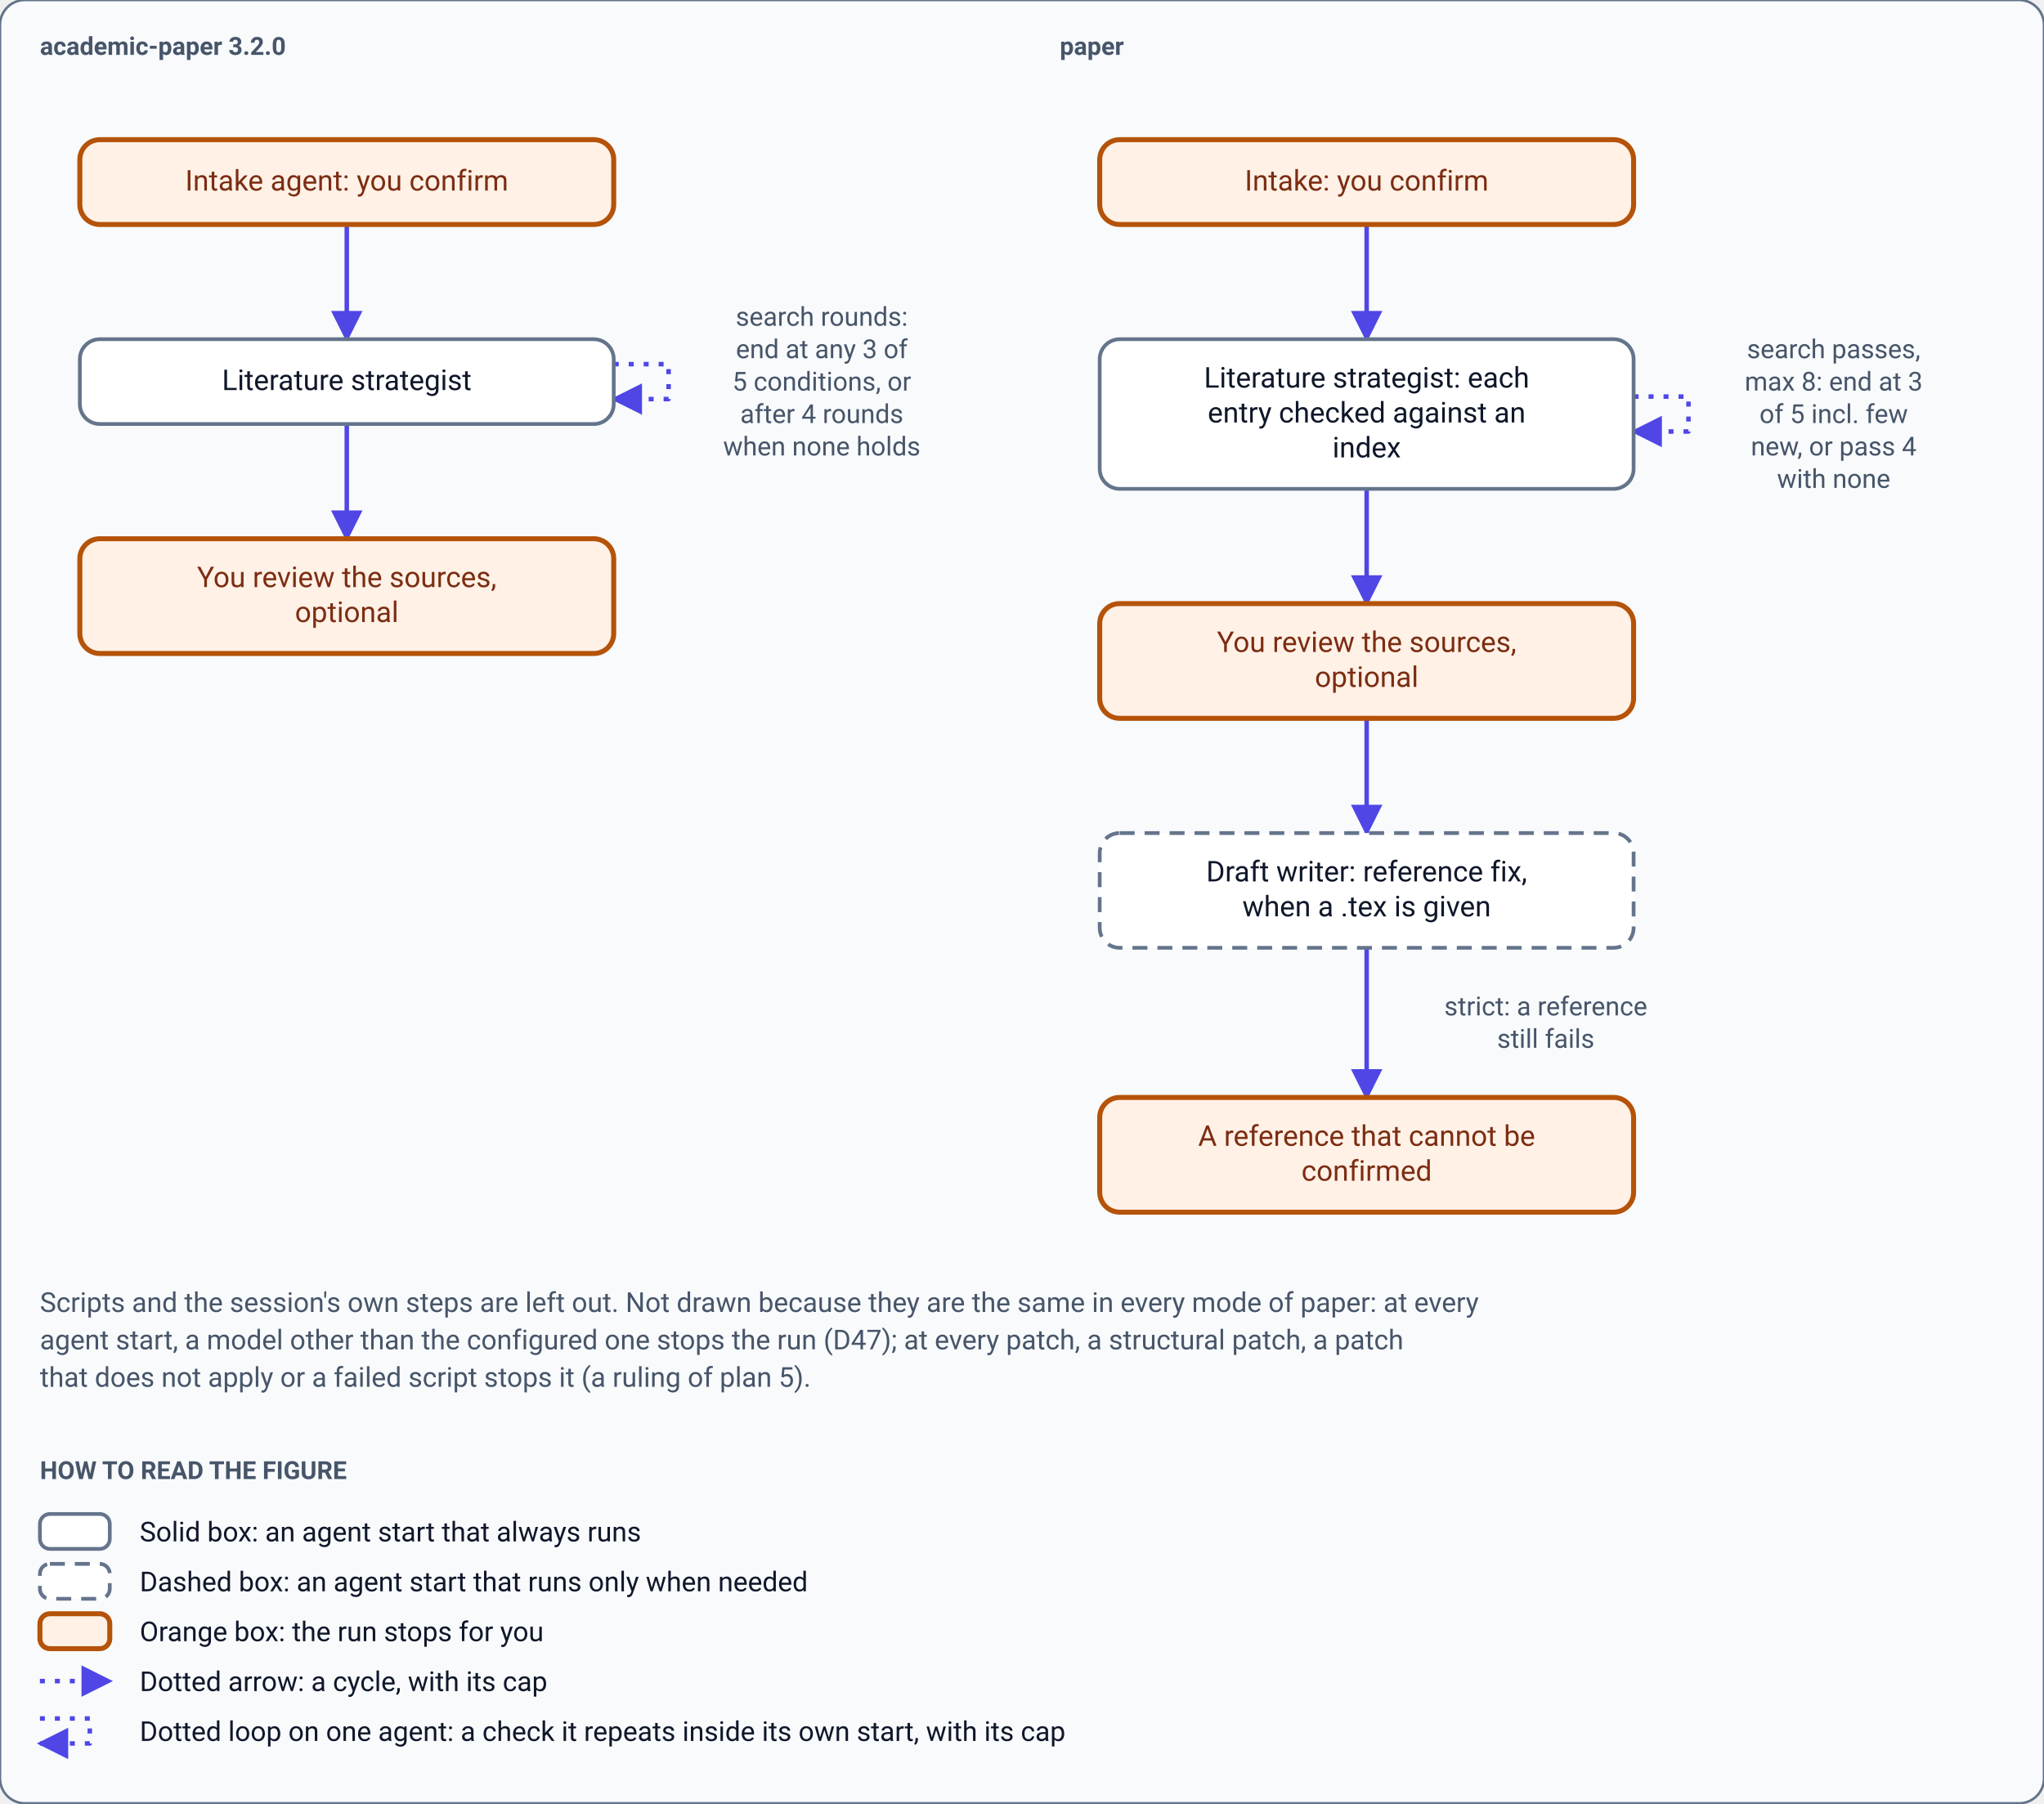
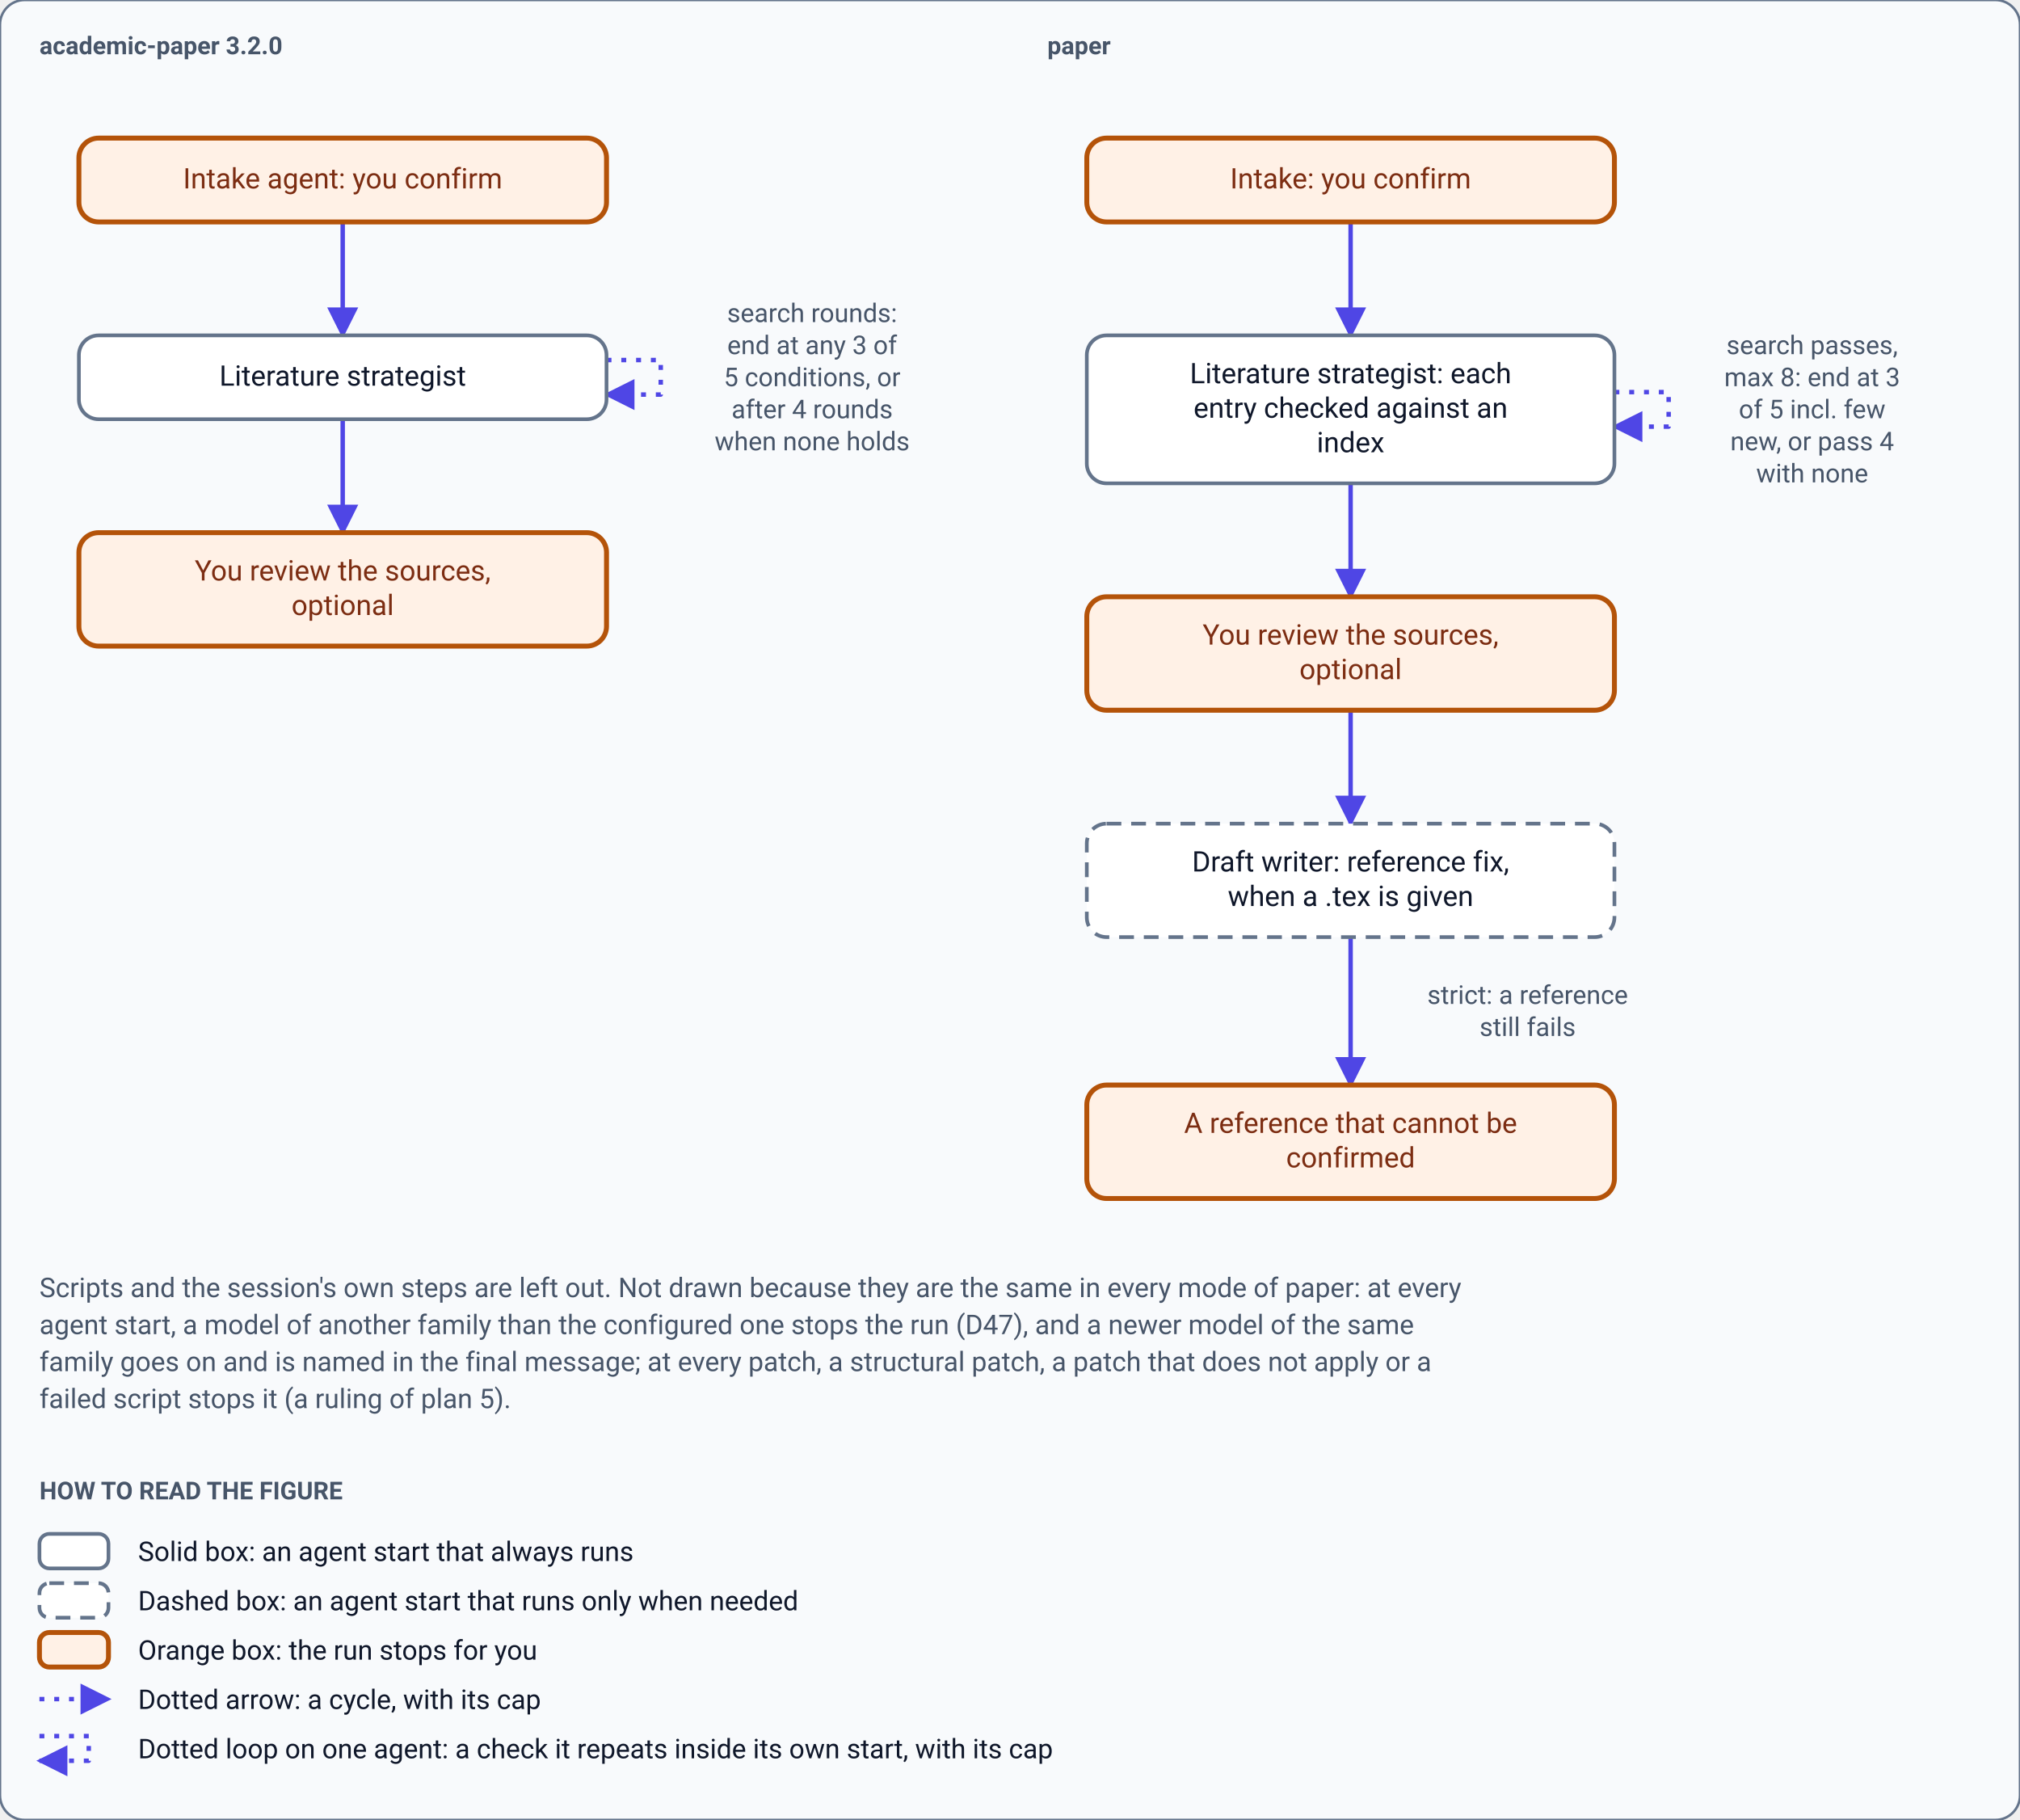
- <svg xmlns="http://www.w3.org/2000/svg" viewBox="0 0 819.3 723" width="819.3" height="723" role="img" aria-label="The lit-review mode, simple view. Boxes: academic-paper 3.2.0: Intake agent: you confirm (stop); Literature strategist (agent); You review the sources, optional (stop) | paper: Intake: you confirm (stop); Literature strategist: each entry checked against an index (agent); You review the sources, optional (stop); Draft writer: reference fix, when a .tex is given (agent, only when needed); A reference that cannot be confirmed (stop).">
+ <svg xmlns="http://www.w3.org/2000/svg" viewBox="0 0 819.3 738" width="819.3" height="738" role="img" aria-label="The lit-review mode, simple view. Boxes: academic-paper 3.2.0: Intake agent: you confirm (stop); Literature strategist (agent); You review the sources, optional (stop) | paper: Intake: you confirm (stop); Literature strategist: each entry checked against an index (agent); You review the sources, optional (stop); Draft writer: reference fix, when a .tex is given (agent, only when needed); A reference that cannot be confirmed (stop).">
  <defs>
    <marker id="arrow" viewBox="0 0 10 10" refX="9" refY="5" markerWidth="7" markerHeight="7" orient="auto">
      <path d="M0,0 L10,5 L0,10 z" fill="#4f46e5" />
    </marker>
  </defs>
-   <rect x="0" y="0" width="819.3" height="723" rx="10" fill="#f8fafc" stroke="#64748b" />
+   <rect x="0" y="0" width="819.3" height="738" rx="10" fill="#f8fafc" stroke="#64748b" />
  <text x="16" y="22" font-family="ui-sans-serif, -apple-system, 'Segoe UI', Roboto, Helvetica, Arial, sans-serif" font-size="10" fill="#475569" font-weight="700" text-anchor="start">academic-paper 3.2.0</text>
  <path d="M139,90 L139,136" fill="none" stroke="#4f46e5" stroke-width="1.8" marker-end="url(#arrow)" stroke-linejoin="round" />
  <path d="M139,170 L139,216" fill="none" stroke="#4f46e5" stroke-width="1.8" marker-end="url(#arrow)" stroke-linejoin="round" />
  <path d="M246,146 L268,146 L268,160 L246,160" fill="none" stroke="#4f46e5" stroke-width="1.8" stroke-dasharray="2 4" marker-end="url(#arrow)" stroke-linejoin="round" />
  <rect x="32" y="56" width="214" height="34" rx="8" fill="#fff1e6" stroke="#b45309" stroke-width="2" />
  <text x="139" y="76.4" font-family="ui-sans-serif, -apple-system, 'Segoe UI', Roboto, Helvetica, Arial, sans-serif" font-size="11.5" fill="#7c2d12" font-weight="400" text-anchor="middle">Intake agent: you confirm</text>
  <rect x="32" y="136" width="214" height="34" rx="8" fill="#ffffff" stroke="#64748b" stroke-width="1.5" />
  <text x="139" y="156.4" font-family="ui-sans-serif, -apple-system, 'Segoe UI', Roboto, Helvetica, Arial, sans-serif" font-size="11.5" fill="#0f172a" font-weight="400" text-anchor="middle">Literature strategist</text>
  <rect x="32" y="216" width="214" height="46" rx="8" fill="#fff1e6" stroke="#b45309" stroke-width="2" />
  <text x="139" y="235.4" font-family="ui-sans-serif, -apple-system, 'Segoe UI', Roboto, Helvetica, Arial, sans-serif" font-size="11.5" fill="#7c2d12" font-weight="400" text-anchor="middle">You review the sources,</text>
  <text x="139" y="249.4" font-family="ui-sans-serif, -apple-system, 'Segoe UI', Roboto, Helvetica, Arial, sans-serif" font-size="11.5" fill="#7c2d12" font-weight="400" text-anchor="middle">optional</text>
  <text x="329.4" y="130.6" font-family="ui-sans-serif, -apple-system, 'Segoe UI', Roboto, Helvetica, Arial, sans-serif" font-size="10.5" fill="#475569" font-weight="400" text-anchor="middle" stroke="#f8fafc" stroke-width="4" stroke-linejoin="round" paint-order="stroke">search rounds:</text>
  <text x="329.4" y="143.6" font-family="ui-sans-serif, -apple-system, 'Segoe UI', Roboto, Helvetica, Arial, sans-serif" font-size="10.5" fill="#475569" font-weight="400" text-anchor="middle" stroke="#f8fafc" stroke-width="4" stroke-linejoin="round" paint-order="stroke">end at any 3 of</text>
  <text x="329.4" y="156.6" font-family="ui-sans-serif, -apple-system, 'Segoe UI', Roboto, Helvetica, Arial, sans-serif" font-size="10.5" fill="#475569" font-weight="400" text-anchor="middle" stroke="#f8fafc" stroke-width="4" stroke-linejoin="round" paint-order="stroke">5 conditions, or</text>
  <text x="329.4" y="169.6" font-family="ui-sans-serif, -apple-system, 'Segoe UI', Roboto, Helvetica, Arial, sans-serif" font-size="10.5" fill="#475569" font-weight="400" text-anchor="middle" stroke="#f8fafc" stroke-width="4" stroke-linejoin="round" paint-order="stroke">after 4 rounds</text>
  <text x="329.4" y="182.6" font-family="ui-sans-serif, -apple-system, 'Segoe UI', Roboto, Helvetica, Arial, sans-serif" font-size="10.5" fill="#475569" font-weight="400" text-anchor="middle" stroke="#f8fafc" stroke-width="4" stroke-linejoin="round" paint-order="stroke">when none holds</text>
  <text x="424.8" y="22" font-family="ui-sans-serif, -apple-system, 'Segoe UI', Roboto, Helvetica, Arial, sans-serif" font-size="10" fill="#475569" font-weight="700" text-anchor="start">paper</text>
  <path d="M547.8,90 L547.8,136" fill="none" stroke="#4f46e5" stroke-width="1.8" marker-end="url(#arrow)" stroke-linejoin="round" />
  <path d="M547.8,196 L547.8,242" fill="none" stroke="#4f46e5" stroke-width="1.8" marker-end="url(#arrow)" stroke-linejoin="round" />
  <path d="M547.8,288 L547.8,334" fill="none" stroke="#4f46e5" stroke-width="1.8" marker-end="url(#arrow)" stroke-linejoin="round" />
  <path d="M547.8,380 L547.8,440" fill="none" stroke="#4f46e5" stroke-width="1.8" marker-end="url(#arrow)" stroke-linejoin="round" />
  <path d="M654.8,159 L676.8,159 L676.8,173 L654.8,173" fill="none" stroke="#4f46e5" stroke-width="1.8" stroke-dasharray="2 4" marker-end="url(#arrow)" stroke-linejoin="round" />
  <rect x="440.8" y="56" width="214" height="34" rx="8" fill="#fff1e6" stroke="#b45309" stroke-width="2" />
  <text x="547.8" y="76.4" font-family="ui-sans-serif, -apple-system, 'Segoe UI', Roboto, Helvetica, Arial, sans-serif" font-size="11.5" fill="#7c2d12" font-weight="400" text-anchor="middle">Intake: you confirm</text>
  <rect x="440.8" y="136" width="214" height="60" rx="8" fill="#ffffff" stroke="#64748b" stroke-width="1.5" />
  <text x="547.8" y="155.4" font-family="ui-sans-serif, -apple-system, 'Segoe UI', Roboto, Helvetica, Arial, sans-serif" font-size="11.5" fill="#0f172a" font-weight="400" text-anchor="middle">Literature strategist: each</text>
  <text x="547.8" y="169.4" font-family="ui-sans-serif, -apple-system, 'Segoe UI', Roboto, Helvetica, Arial, sans-serif" font-size="11.5" fill="#0f172a" font-weight="400" text-anchor="middle">entry checked against an</text>
  <text x="547.8" y="183.4" font-family="ui-sans-serif, -apple-system, 'Segoe UI', Roboto, Helvetica, Arial, sans-serif" font-size="11.5" fill="#0f172a" font-weight="400" text-anchor="middle">index</text>
  <rect x="440.8" y="242" width="214" height="46" rx="8" fill="#fff1e6" stroke="#b45309" stroke-width="2" />
  <text x="547.8" y="261.4" font-family="ui-sans-serif, -apple-system, 'Segoe UI', Roboto, Helvetica, Arial, sans-serif" font-size="11.5" fill="#7c2d12" font-weight="400" text-anchor="middle">You review the sources,</text>
  <text x="547.8" y="275.4" font-family="ui-sans-serif, -apple-system, 'Segoe UI', Roboto, Helvetica, Arial, sans-serif" font-size="11.5" fill="#7c2d12" font-weight="400" text-anchor="middle">optional</text>
  <rect x="440.8" y="334" width="214" height="46" rx="8" fill="#ffffff" stroke="#64748b" stroke-width="1.5" stroke-dasharray="6 4" />
  <text x="547.8" y="353.4" font-family="ui-sans-serif, -apple-system, 'Segoe UI', Roboto, Helvetica, Arial, sans-serif" font-size="11.5" fill="#0f172a" font-weight="400" text-anchor="middle">Draft writer: reference fix,</text>
  <text x="547.8" y="367.4" font-family="ui-sans-serif, -apple-system, 'Segoe UI', Roboto, Helvetica, Arial, sans-serif" font-size="11.5" fill="#0f172a" font-weight="400" text-anchor="middle">when a .tex is given</text>
  <rect x="440.8" y="440" width="214" height="46" rx="8" fill="#fff1e6" stroke="#b45309" stroke-width="2" />
  <text x="547.8" y="459.4" font-family="ui-sans-serif, -apple-system, 'Segoe UI', Roboto, Helvetica, Arial, sans-serif" font-size="11.5" fill="#7c2d12" font-weight="400" text-anchor="middle">A reference that cannot be</text>
  <text x="547.8" y="473.4" font-family="ui-sans-serif, -apple-system, 'Segoe UI', Roboto, Helvetica, Arial, sans-serif" font-size="11.5" fill="#7c2d12" font-weight="400" text-anchor="middle">confirmed</text>
  <text x="619.6" y="407.1" font-family="ui-sans-serif, -apple-system, 'Segoe UI', Roboto, Helvetica, Arial, sans-serif" font-size="10.5" fill="#475569" font-weight="400" text-anchor="middle" stroke="#f8fafc" stroke-width="4" stroke-linejoin="round" paint-order="stroke">strict: a reference</text>
  <text x="619.6" y="420.1" font-family="ui-sans-serif, -apple-system, 'Segoe UI', Roboto, Helvetica, Arial, sans-serif" font-size="10.5" fill="#475569" font-weight="400" text-anchor="middle" stroke="#f8fafc" stroke-width="4" stroke-linejoin="round" paint-order="stroke">still fails</text>
  <text x="735" y="143.6" font-family="ui-sans-serif, -apple-system, 'Segoe UI', Roboto, Helvetica, Arial, sans-serif" font-size="10.5" fill="#475569" font-weight="400" text-anchor="middle" stroke="#f8fafc" stroke-width="4" stroke-linejoin="round" paint-order="stroke">search passes,</text>
  <text x="735" y="156.6" font-family="ui-sans-serif, -apple-system, 'Segoe UI', Roboto, Helvetica, Arial, sans-serif" font-size="10.5" fill="#475569" font-weight="400" text-anchor="middle" stroke="#f8fafc" stroke-width="4" stroke-linejoin="round" paint-order="stroke">max 8: end at 3</text>
  <text x="735" y="169.6" font-family="ui-sans-serif, -apple-system, 'Segoe UI', Roboto, Helvetica, Arial, sans-serif" font-size="10.5" fill="#475569" font-weight="400" text-anchor="middle" stroke="#f8fafc" stroke-width="4" stroke-linejoin="round" paint-order="stroke">of 5 incl. few</text>
  <text x="735" y="182.6" font-family="ui-sans-serif, -apple-system, 'Segoe UI', Roboto, Helvetica, Arial, sans-serif" font-size="10.5" fill="#475569" font-weight="400" text-anchor="middle" stroke="#f8fafc" stroke-width="4" stroke-linejoin="round" paint-order="stroke">new, or pass 4</text>
  <text x="735" y="195.6" font-family="ui-sans-serif, -apple-system, 'Segoe UI', Roboto, Helvetica, Arial, sans-serif" font-size="10.5" fill="#475569" font-weight="400" text-anchor="middle" stroke="#f8fafc" stroke-width="4" stroke-linejoin="round" paint-order="stroke">with none</text>
  <text x="16" y="526" font-family="ui-sans-serif, -apple-system, 'Segoe UI', Roboto, Helvetica, Arial, sans-serif" font-size="11" fill="#475569" font-weight="400" text-anchor="start">Scripts and the session's own steps are left out. Not drawn because they are the same in every mode of paper: at every</text>
-   <text x="16" y="541" font-family="ui-sans-serif, -apple-system, 'Segoe UI', Roboto, Helvetica, Arial, sans-serif" font-size="11" fill="#475569" font-weight="400" text-anchor="start">agent start, a model other than the configured one stops the run (D47); at every patch, a structural patch, a patch</text>
-   <text x="16" y="556" font-family="ui-sans-serif, -apple-system, 'Segoe UI', Roboto, Helvetica, Arial, sans-serif" font-size="11" fill="#475569" font-weight="400" text-anchor="start">that does not apply or a failed script stops it (a ruling of plan 5).</text>
-   <text x="16" y="593" font-family="ui-sans-serif, -apple-system, 'Segoe UI', Roboto, Helvetica, Arial, sans-serif" font-size="10" fill="#475569" font-weight="700" text-anchor="start">HOW TO READ THE FIGURE</text>
-   <rect x="16" y="607" width="28" height="14" rx="4" fill="#ffffff" stroke="#64748b" stroke-width="1.5" />
-   <text x="56" y="618" font-family="ui-sans-serif, -apple-system, 'Segoe UI', Roboto, Helvetica, Arial, sans-serif" font-size="11" fill="#0f172a" font-weight="400" text-anchor="start">Solid box: an agent start that always runs</text>
-   <rect x="16" y="627" width="28" height="14" rx="4" fill="#ffffff" stroke="#64748b" stroke-width="1.5" stroke-dasharray="6 4" />
-   <text x="56" y="638" font-family="ui-sans-serif, -apple-system, 'Segoe UI', Roboto, Helvetica, Arial, sans-serif" font-size="11" fill="#0f172a" font-weight="400" text-anchor="start">Dashed box: an agent start that runs only when needed</text>
-   <rect x="16" y="647" width="28" height="14" rx="4" fill="#fff1e6" stroke="#b45309" stroke-width="2" />
-   <text x="56" y="658" font-family="ui-sans-serif, -apple-system, 'Segoe UI', Roboto, Helvetica, Arial, sans-serif" font-size="11" fill="#0f172a" font-weight="400" text-anchor="start">Orange box: the run stops for you</text>
-   <path d="M16,674 L44,674" fill="none" stroke="#4f46e5" stroke-width="1.8" stroke-dasharray="2 4" marker-end="url(#arrow)" stroke-linejoin="round" />
-   <text x="56" y="678" font-family="ui-sans-serif, -apple-system, 'Segoe UI', Roboto, Helvetica, Arial, sans-serif" font-size="11" fill="#0f172a" font-weight="400" text-anchor="start">Dotted arrow: a cycle, with its cap</text>
-   <path d="M16,689 L36,689 L36,699 L16,699" fill="none" stroke="#4f46e5" stroke-width="1.8" stroke-dasharray="2 4" marker-end="url(#arrow)" stroke-linejoin="round" />
-   <text x="56" y="698" font-family="ui-sans-serif, -apple-system, 'Segoe UI', Roboto, Helvetica, Arial, sans-serif" font-size="11" fill="#0f172a" font-weight="400" text-anchor="start">Dotted loop on one agent: a check it repeats inside its own start, with its cap</text>
+   <text x="16" y="541" font-family="ui-sans-serif, -apple-system, 'Segoe UI', Roboto, Helvetica, Arial, sans-serif" font-size="11" fill="#475569" font-weight="400" text-anchor="start">agent start, a model of another family than the configured one stops the run (D47), and a newer model of the same</text>
+   <text x="16" y="556" font-family="ui-sans-serif, -apple-system, 'Segoe UI', Roboto, Helvetica, Arial, sans-serif" font-size="11" fill="#475569" font-weight="400" text-anchor="start">family goes on and is named in the final message; at every patch, a structural patch, a patch that does not apply or a</text>
+   <text x="16" y="571" font-family="ui-sans-serif, -apple-system, 'Segoe UI', Roboto, Helvetica, Arial, sans-serif" font-size="11" fill="#475569" font-weight="400" text-anchor="start">failed script stops it (a ruling of plan 5).</text>
+   <text x="16" y="608" font-family="ui-sans-serif, -apple-system, 'Segoe UI', Roboto, Helvetica, Arial, sans-serif" font-size="10" fill="#475569" font-weight="700" text-anchor="start">HOW TO READ THE FIGURE</text>
+   <rect x="16" y="622" width="28" height="14" rx="4" fill="#ffffff" stroke="#64748b" stroke-width="1.5" />
+   <text x="56" y="633" font-family="ui-sans-serif, -apple-system, 'Segoe UI', Roboto, Helvetica, Arial, sans-serif" font-size="11" fill="#0f172a" font-weight="400" text-anchor="start">Solid box: an agent start that always runs</text>
+   <rect x="16" y="642" width="28" height="14" rx="4" fill="#ffffff" stroke="#64748b" stroke-width="1.5" stroke-dasharray="6 4" />
+   <text x="56" y="653" font-family="ui-sans-serif, -apple-system, 'Segoe UI', Roboto, Helvetica, Arial, sans-serif" font-size="11" fill="#0f172a" font-weight="400" text-anchor="start">Dashed box: an agent start that runs only when needed</text>
+   <rect x="16" y="662" width="28" height="14" rx="4" fill="#fff1e6" stroke="#b45309" stroke-width="2" />
+   <text x="56" y="673" font-family="ui-sans-serif, -apple-system, 'Segoe UI', Roboto, Helvetica, Arial, sans-serif" font-size="11" fill="#0f172a" font-weight="400" text-anchor="start">Orange box: the run stops for you</text>
+   <path d="M16,689 L44,689" fill="none" stroke="#4f46e5" stroke-width="1.8" stroke-dasharray="2 4" marker-end="url(#arrow)" stroke-linejoin="round" />
+   <text x="56" y="693" font-family="ui-sans-serif, -apple-system, 'Segoe UI', Roboto, Helvetica, Arial, sans-serif" font-size="11" fill="#0f172a" font-weight="400" text-anchor="start">Dotted arrow: a cycle, with its cap</text>
+   <path d="M16,704 L36,704 L36,714 L16,714" fill="none" stroke="#4f46e5" stroke-width="1.8" stroke-dasharray="2 4" marker-end="url(#arrow)" stroke-linejoin="round" />
+   <text x="56" y="713" font-family="ui-sans-serif, -apple-system, 'Segoe UI', Roboto, Helvetica, Arial, sans-serif" font-size="11" fill="#0f172a" font-weight="400" text-anchor="start">Dotted loop on one agent: a check it repeats inside its own start, with its cap</text>
</svg>
